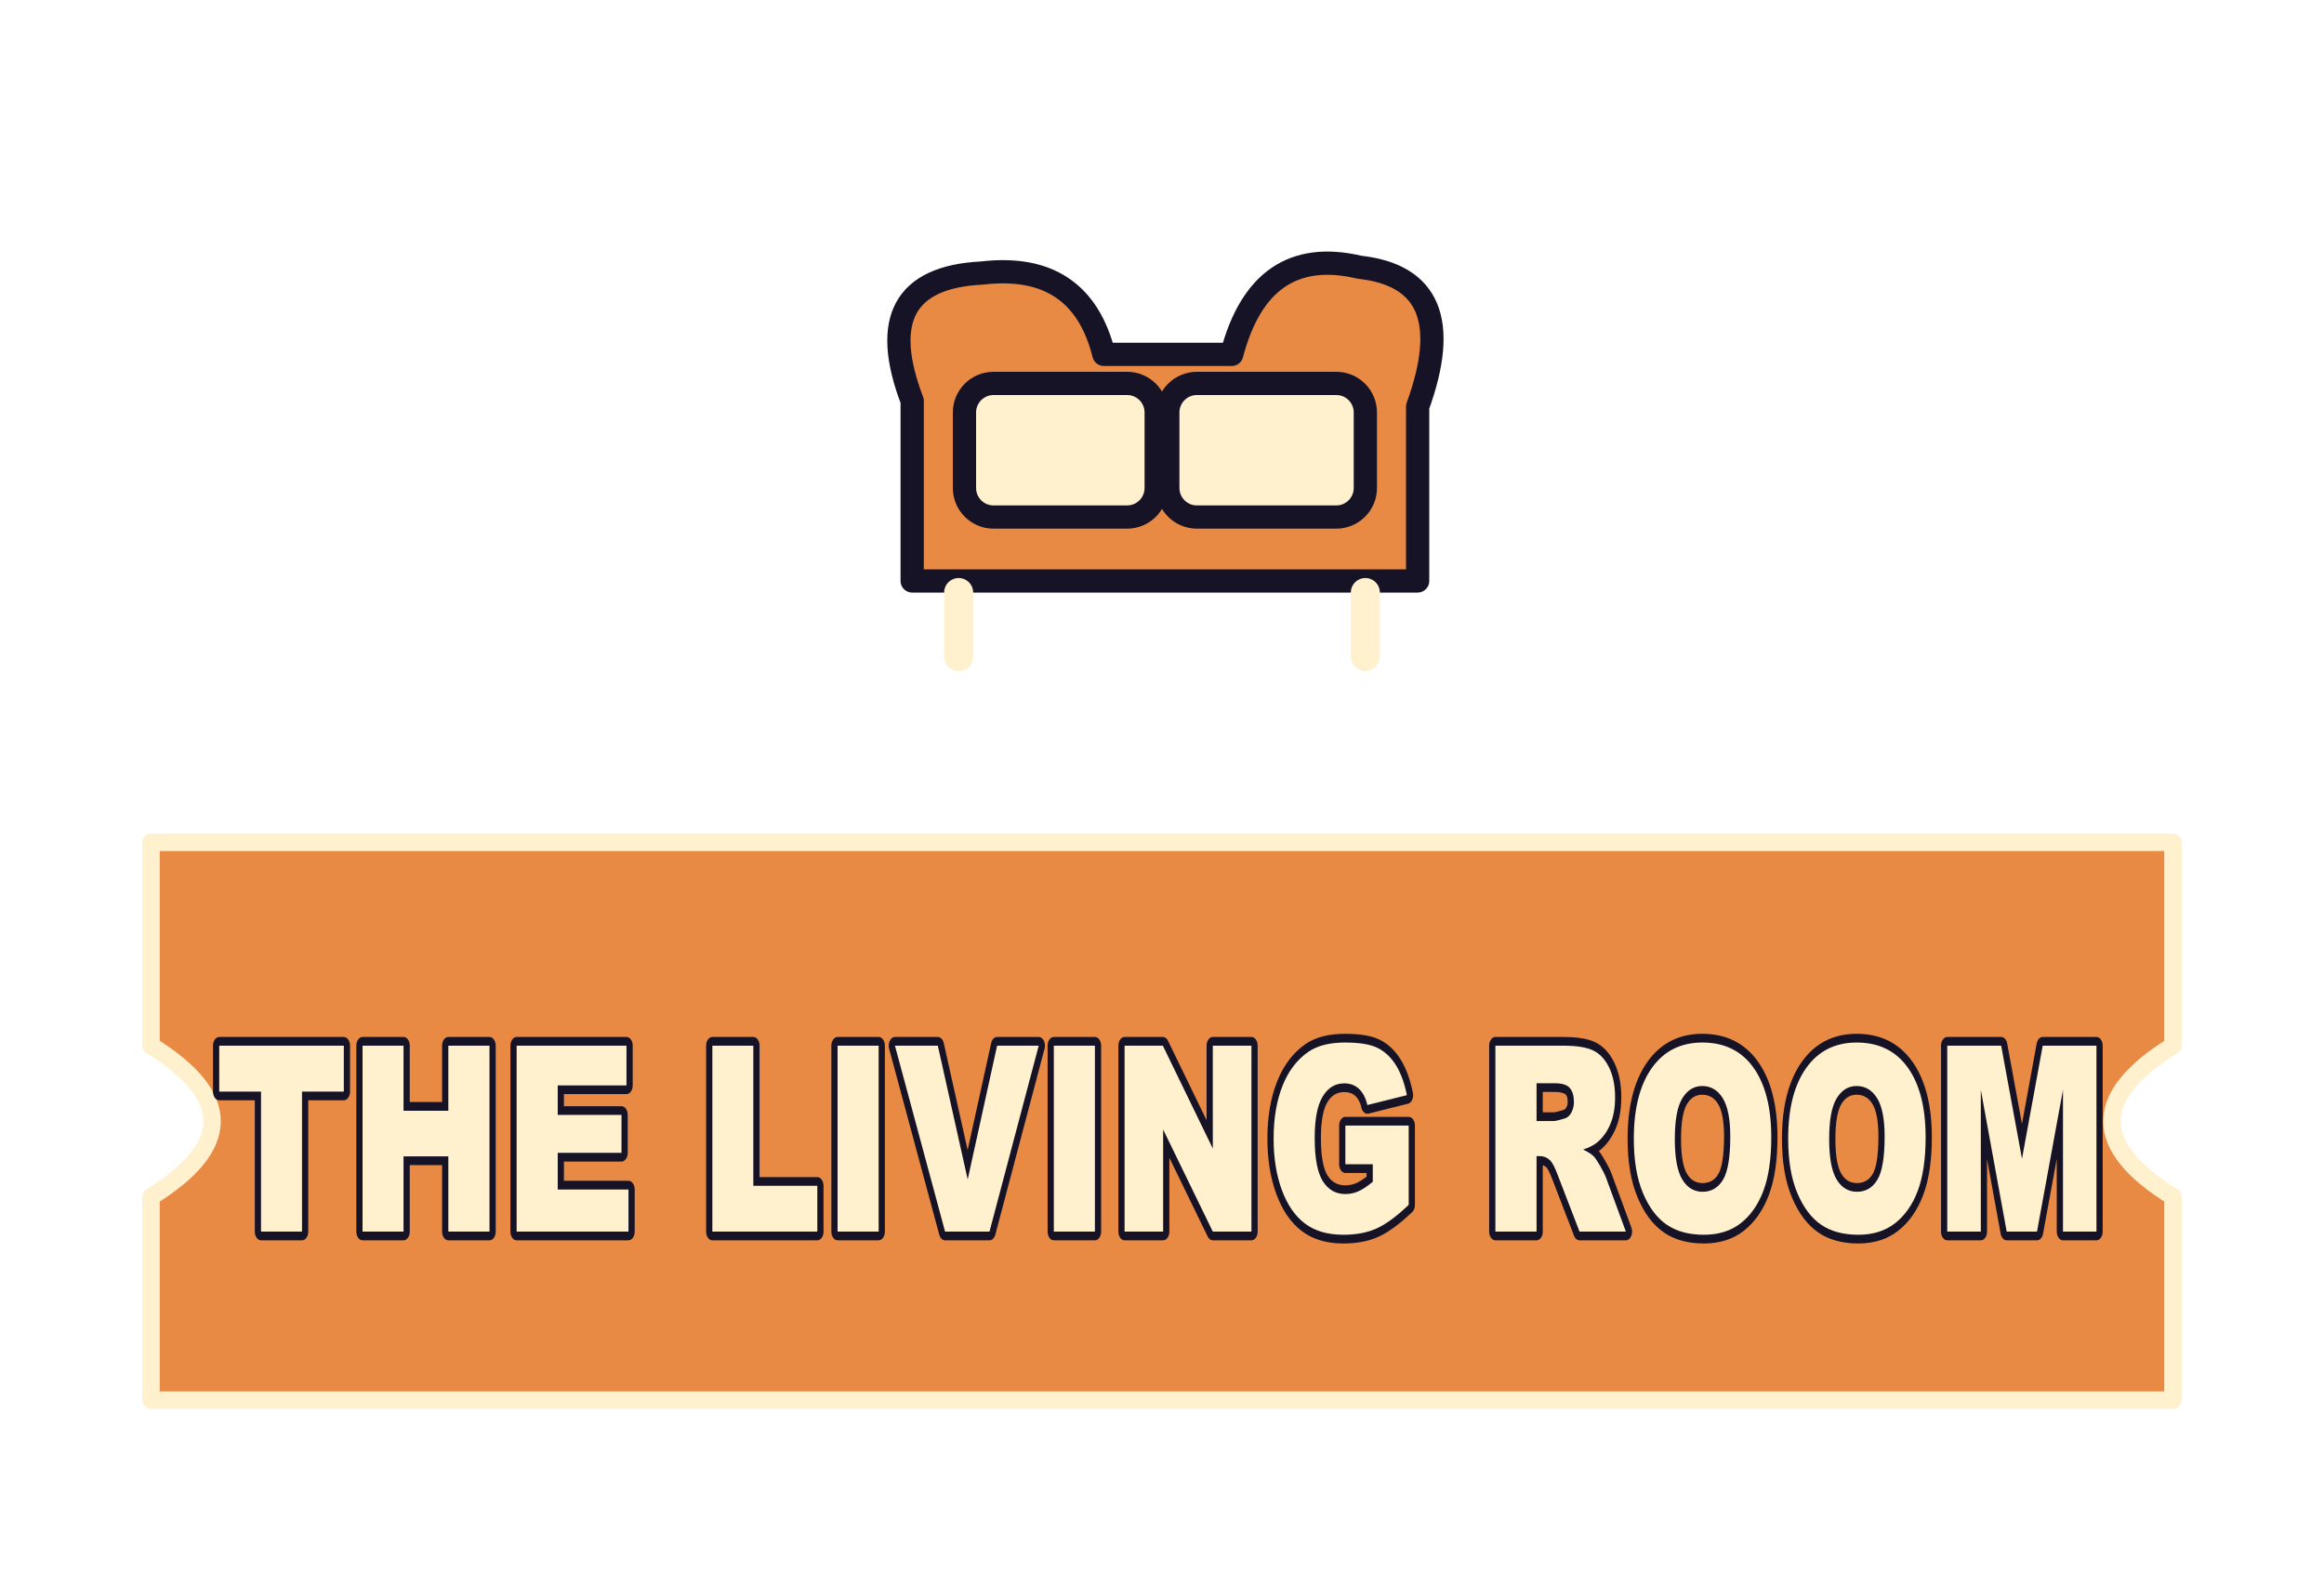
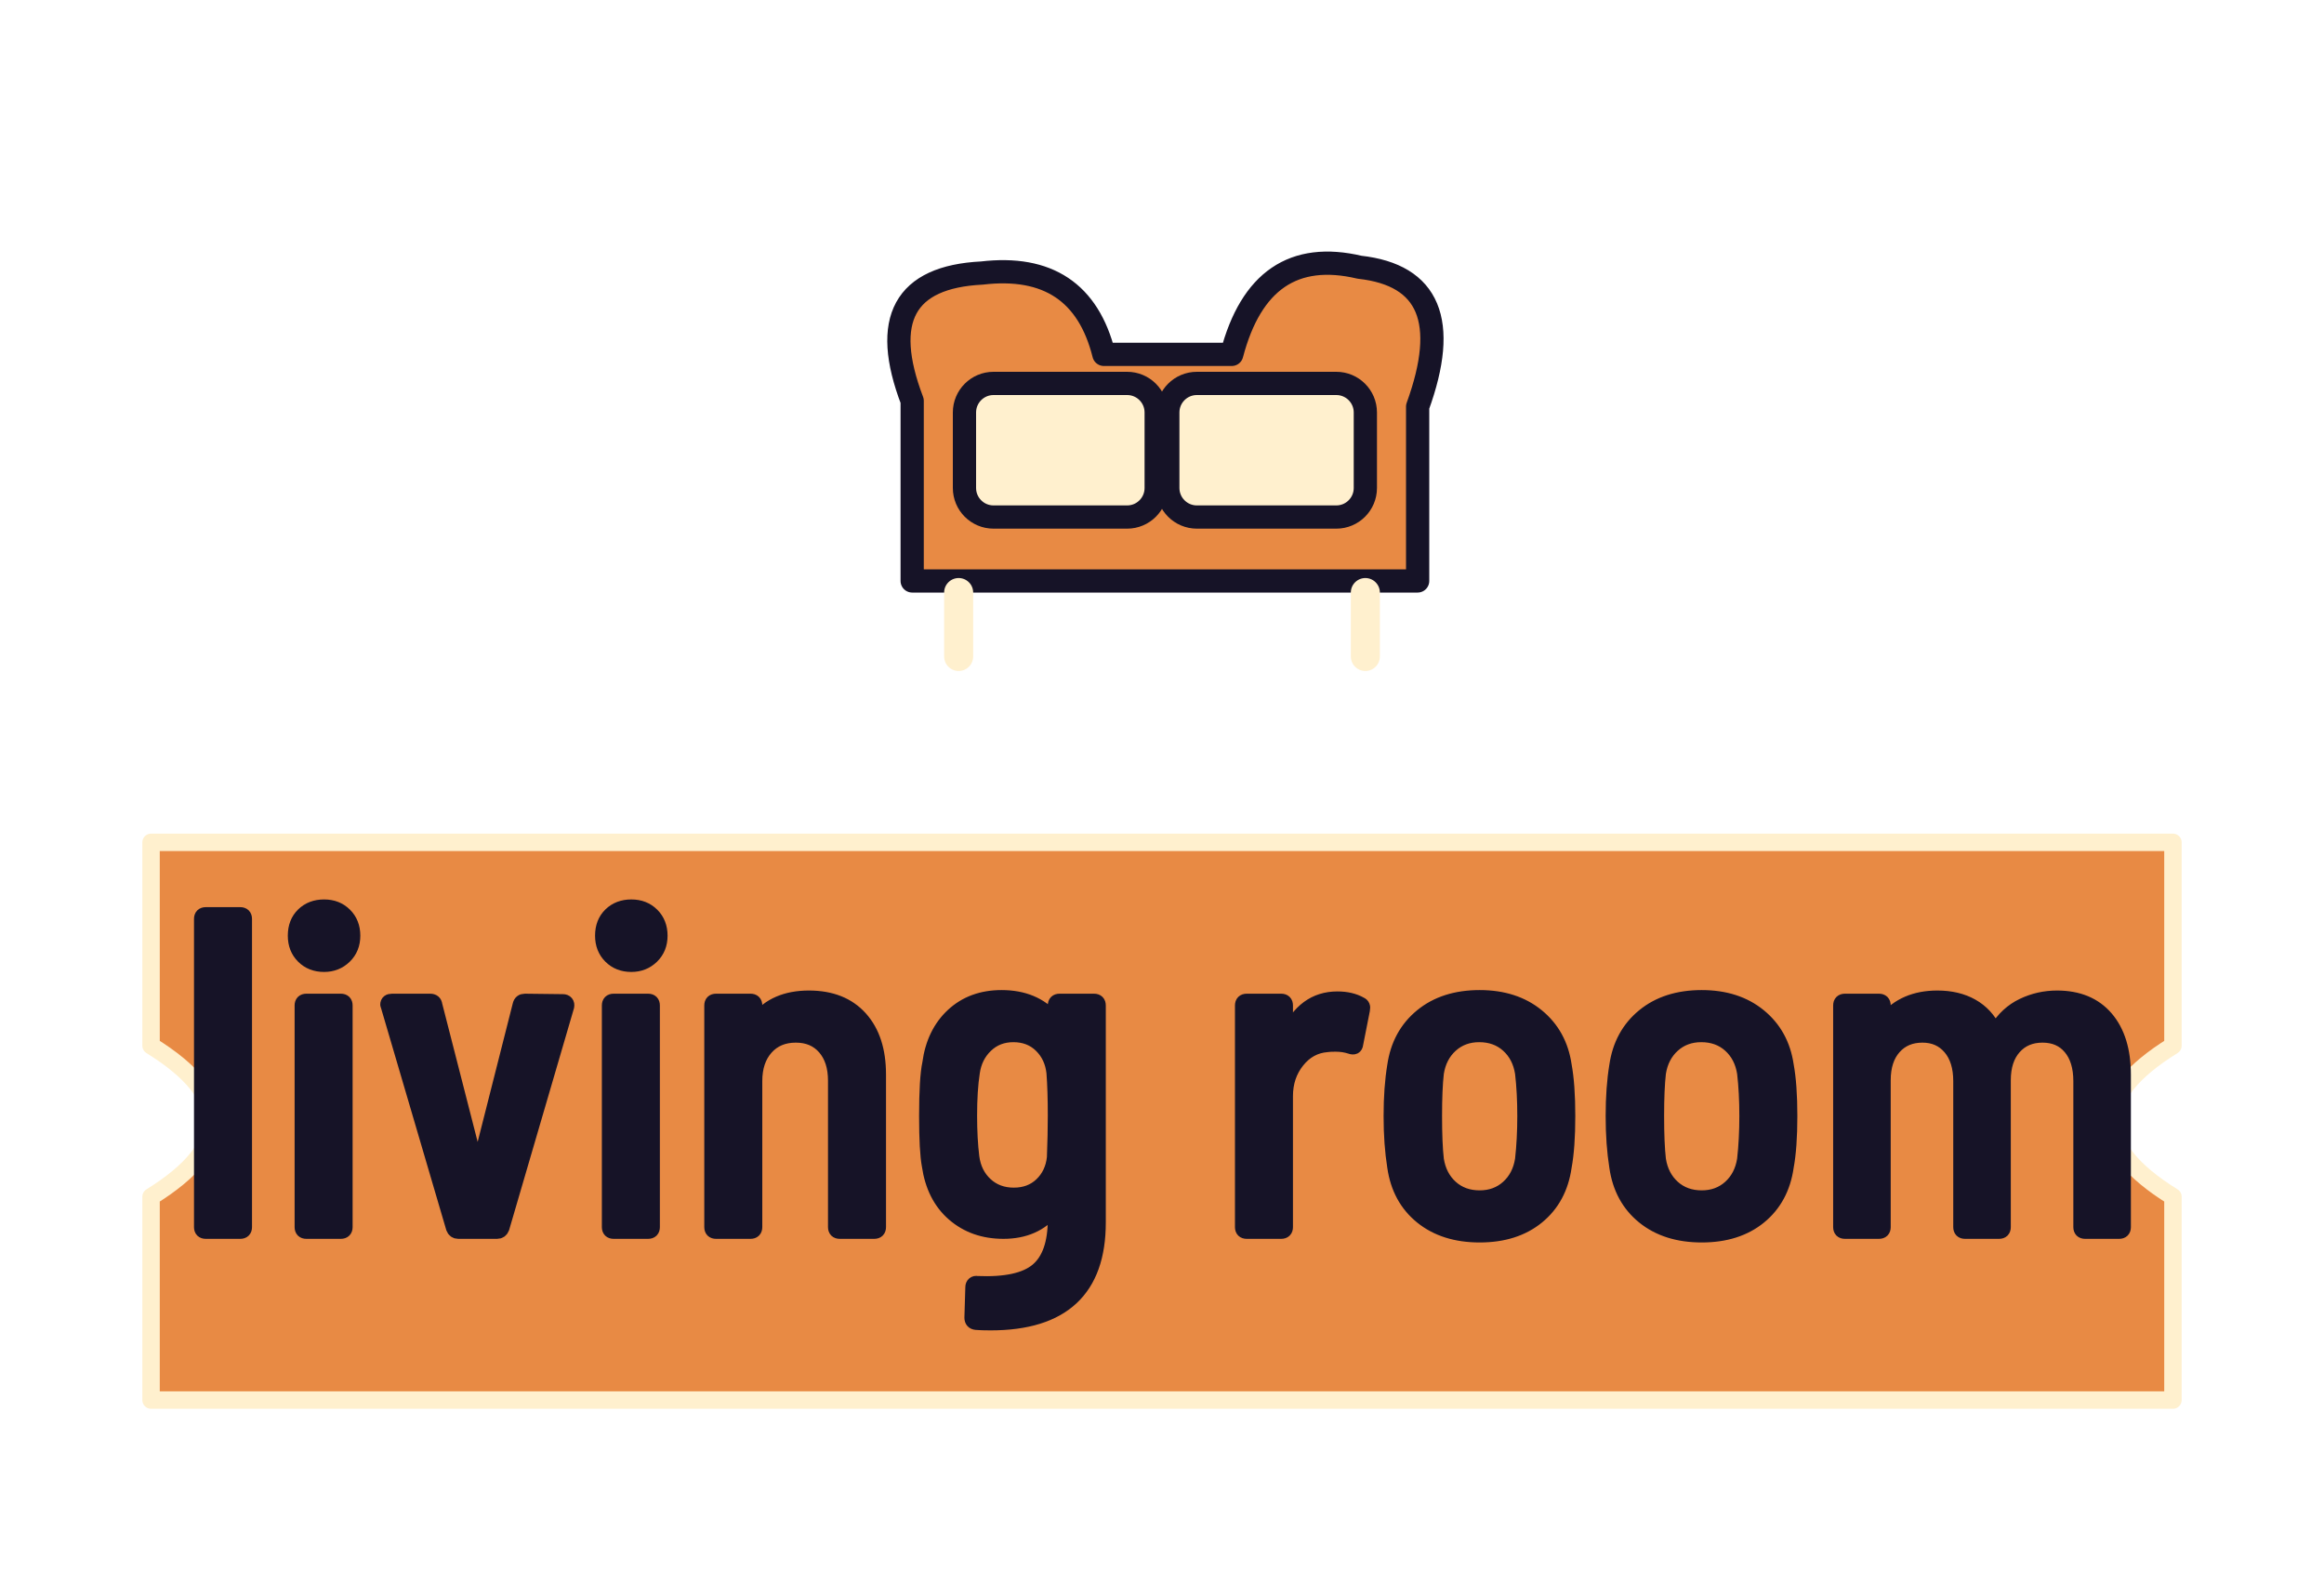
<svg xmlns="http://www.w3.org/2000/svg" viewBox="0 0 400 270" width="400" height="270">
  <g transform="translate(136 2)">
    <path d="M21 67q-8-21 12-22 17-2 21 14h22q5-19 22-15 18 2 10 24v30H21Z" fill="#E88A44" stroke="#161327" stroke-width="4" stroke-linejoin="round" stroke-linecap="round" />
    <rect x="30" y="64" width="33" height="23" rx="5" fill="#FFF0CE" stroke="#161327" stroke-width="4" />
    <rect x="65" y="64" width="34" height="23" rx="5" fill="#FFF0CE" stroke="#161327" stroke-width="4" />
    <path d="M29 100v11m70-11v11" fill="none" stroke="#FFF0CE" stroke-width="5" stroke-linejoin="round" stroke-linecap="round" />
  </g>
  <path d="M26 145h348v35q-21 13 0 26v35H26v-35q21-13 0-26Z" fill="#E88A44" stroke="#FFF0CE" stroke-width="3" stroke-linejoin="round" stroke-linecap="round" />
-   <g transform="translate(37.0 212) scale(0.0155735 -0.0218281)">
-     <path d="M47 1466H1424V1104H962V0H509V1104H47ZM1631 1466H2084V953H2579V1466H3034V0H2579V593H2084V0H1631ZM3334 1466H4548V1153H3788V920H4493V621H3788V332H4570V0H3334ZM5497 1466H5950V361H6657V0H5497ZM6881 1466H7335V0H6881ZM7515 1466H7989L8319 411L8644 1466H9104L8560 0H8069ZM9271 1466H9725V0H9271ZM10053 1466H10476L11028 655V1466H11455V0H11028L10479 805V0H10053ZM12493 531V836H13193V211Q12992 74 12837.5 24.5Q12683 -25 12471 -25Q12210 -25 12045.5 64.0Q11881 153 11790.5 329.0Q11700 505 11700 733Q11700 973 11799.0 1150.5Q11898 1328 12089 1420Q12238 1491 12490 1491Q12733 1491 12853.5 1447.0Q12974 1403 13053.5 1310.5Q13133 1218 13173 1076L12736 998Q12709 1081 12644.5 1125.0Q12580 1169 12480 1169Q12331 1169 12242.5 1065.5Q12154 962 12154 738Q12154 500 12243.5 398.0Q12333 296 12493 296Q12569 296 12638.0 318.0Q12707 340 12796 393V531ZM14151 0V1466H14906Q15116 1466 15227.0 1430.0Q15338 1394 15406.0 1296.5Q15474 1199 15474 1059Q15474 937 15422.0 848.5Q15370 760 15279 705Q15221 670 15120 647Q15201 620 15238 593Q15263 575 15310.5 516.0Q15358 457 15374 425L15593 0H15081L14839 448Q14793 535 14757 561Q14708 595 14646 595H14606V0ZM14606 872H14797Q14828 872 14917 892Q14962 901 14990.5 938.0Q15019 975 15019 1023Q15019 1094 14974.0 1132.0Q14929 1170 14805 1170H14606ZM15681 732Q15681 1091 15881.0 1291.0Q16081 1491 16438 1491Q16804 1491 17002.0 1294.5Q17200 1098 17200 744Q17200 487 17113.5 322.5Q17027 158 16863.5 66.5Q16700 -25 16456 -25Q16208 -25 16045.5 54.0Q15883 133 15782.0 304.0Q15681 475 15681 732ZM16134 730Q16134 508 16216.5 411.0Q16299 314 16441 314Q16587 314 16667.0 409.0Q16747 504 16747 750Q16747 957 16663.5 1052.5Q16580 1148 16437 1148Q16300 1148 16217.0 1051.0Q16134 954 16134 730ZM17387 732Q17387 1091 17587.0 1291.0Q17787 1491 18144 1491Q18510 1491 18708.0 1294.5Q18906 1098 18906 744Q18906 487 18819.5 322.5Q18733 158 18569.5 66.5Q18406 -25 18162 -25Q17914 -25 17751.5 54.0Q17589 133 17488.0 304.0Q17387 475 17387 732ZM17840 730Q17840 508 17922.5 411.0Q18005 314 18147 314Q18293 314 18373.0 409.0Q18453 504 18453 750Q18453 957 18369.5 1052.5Q18286 1148 18143 1148Q18006 1148 17923.0 1051.0Q17840 954 17840 730ZM19145 1466H19741L19971 574L20200 1466H20794V0H20424V1118L20137 0H19802L19516 1118V0H19145Z" fill="none" stroke="#161327" stroke-width="137.438" stroke-linejoin="round" />
-     <path d="M47 1466H1424V1104H962V0H509V1104H47ZM1631 1466H2084V953H2579V1466H3034V0H2579V593H2084V0H1631ZM3334 1466H4548V1153H3788V920H4493V621H3788V332H4570V0H3334ZM5497 1466H5950V361H6657V0H5497ZM6881 1466H7335V0H6881ZM7515 1466H7989L8319 411L8644 1466H9104L8560 0H8069ZM9271 1466H9725V0H9271ZM10053 1466H10476L11028 655V1466H11455V0H11028L10479 805V0H10053ZM12493 531V836H13193V211Q12992 74 12837.5 24.5Q12683 -25 12471 -25Q12210 -25 12045.5 64.0Q11881 153 11790.5 329.0Q11700 505 11700 733Q11700 973 11799.0 1150.5Q11898 1328 12089 1420Q12238 1491 12490 1491Q12733 1491 12853.5 1447.0Q12974 1403 13053.5 1310.5Q13133 1218 13173 1076L12736 998Q12709 1081 12644.5 1125.0Q12580 1169 12480 1169Q12331 1169 12242.5 1065.5Q12154 962 12154 738Q12154 500 12243.5 398.0Q12333 296 12493 296Q12569 296 12638.0 318.0Q12707 340 12796 393V531ZM14151 0V1466H14906Q15116 1466 15227.0 1430.0Q15338 1394 15406.0 1296.5Q15474 1199 15474 1059Q15474 937 15422.0 848.5Q15370 760 15279 705Q15221 670 15120 647Q15201 620 15238 593Q15263 575 15310.5 516.0Q15358 457 15374 425L15593 0H15081L14839 448Q14793 535 14757 561Q14708 595 14646 595H14606V0ZM14606 872H14797Q14828 872 14917 892Q14962 901 14990.5 938.0Q15019 975 15019 1023Q15019 1094 14974.0 1132.0Q14929 1170 14805 1170H14606ZM15681 732Q15681 1091 15881.0 1291.0Q16081 1491 16438 1491Q16804 1491 17002.0 1294.5Q17200 1098 17200 744Q17200 487 17113.5 322.5Q17027 158 16863.5 66.5Q16700 -25 16456 -25Q16208 -25 16045.5 54.0Q15883 133 15782.0 304.0Q15681 475 15681 732ZM16134 730Q16134 508 16216.5 411.0Q16299 314 16441 314Q16587 314 16667.0 409.0Q16747 504 16747 750Q16747 957 16663.5 1052.5Q16580 1148 16437 1148Q16300 1148 16217.0 1051.0Q16134 954 16134 730ZM17387 732Q17387 1091 17587.0 1291.0Q17787 1491 18144 1491Q18510 1491 18708.0 1294.5Q18906 1098 18906 744Q18906 487 18819.5 322.5Q18733 158 18569.5 66.5Q18406 -25 18162 -25Q17914 -25 17751.5 54.0Q17589 133 17488.0 304.0Q17387 475 17387 732ZM17840 730Q17840 508 17922.5 411.0Q18005 314 18147 314Q18293 314 18373.0 409.0Q18453 504 18453 750Q18453 957 18369.5 1052.5Q18286 1148 18143 1148Q18006 1148 17923.0 1051.0Q17840 954 17840 730ZM19145 1466H19741L19971 574L20200 1466H20794V0H20424V1118L20137 0H19802L19516 1118V0H19145Z" fill="#FFF0CE" />
+   <g transform="translate(30.037 212) scale(0.078 -0.078)">
+     <path d="M59 10V690Q59 700 69 700H145Q155 700 155 690V10Q155 0 145 0H69Q59 0 59 10ZM266 653Q266 682 284.0 699.5Q302 717 330 717Q358 717 376.0 699.0Q394 681 394 653Q394 625 375.5 607.0Q357 589 330 589Q302 589 284.0 607.0Q266 625 266 653ZM281 10V499Q281 509 291 509H367Q377 509 377 499V10Q377 0 367 0H291Q281 0 281 10ZM615 8 471 498 470 501Q470 509 480 509H564Q574 509 575 500L667 141Q668 139 669.0 139.0Q670 139 671 141L762 500Q764 509 773 509L857 508Q862 508 864.5 505.0Q867 502 866 497L723 8Q720 0 712 0H626Q618 0 615 8ZM944 653Q944 682 962.0 699.5Q980 717 1008 717Q1036 717 1054.0 699.0Q1072 681 1072 653Q1072 625 1053.5 607.0Q1035 589 1008 589Q980 589 962.0 607.0Q944 625 944 653ZM959 10V499Q959 509 969 509H1045Q1055 509 1055 499V10Q1055 0 1045 0H969Q959 0 959 10ZM1554 347V10Q1554 0 1544 0H1468Q1458 0 1458 10V333Q1458 379 1434.5 406.0Q1411 433 1371 433Q1330 433 1305.5 405.5Q1281 378 1281 332V10Q1281 0 1271 0H1195Q1185 0 1185 10V499Q1185 509 1195 509H1271Q1281 509 1281 499V468Q1281 465 1282.5 464.5Q1284 464 1286 467Q1325 516 1400 516Q1473 516 1513.5 471.0Q1554 426 1554 347ZM1953 509H2029Q2039 509 2039 499V20Q2039 -202 1801 -202Q1780 -202 1769 -201Q1759 -200 1759 -190L1761 -123Q1761 -118 1764.0 -115.5Q1767 -113 1771 -114Q1865 -118 1904.0 -85.0Q1943 -52 1943 27V46Q1943 48 1941.5 49.0Q1940 50 1938 48Q1899 0 1829 0Q1764 0 1719.5 38.5Q1675 77 1665 146Q1659 178 1659 255Q1659 338 1666 371Q1675 438 1717.5 477.5Q1760 517 1825 517Q1897 517 1938 470Q1940 468 1941.5 469.0Q1943 470 1943 472V499Q1943 509 1953 509ZM1943 256Q1943 312 1940 351Q1936 387 1912.0 410.5Q1888 434 1851 434Q1815 434 1790.5 410.5Q1766 387 1761 351Q1755 312 1755 256Q1755 204 1760 164Q1765 127 1790.0 104.0Q1815 81 1852 81Q1889 81 1913.0 104.0Q1937 127 1941 163Q1943 215 1943 256ZM2617 502Q2624 499 2622 490L2607 414Q2606 404 2595 408Q2580 413 2562 413Q2549 413 2543 412Q2504 409 2478.0 376.5Q2452 344 2452 299V10Q2452 0 2442 0H2366Q2356 0 2356 10V499Q2356 509 2366 509H2442Q2452 509 2452 499V435Q2452 432 2453.5 431.5Q2455 431 2456 433Q2492 514 2566 514Q2596 514 2617 502ZM2692 143Q2684 193 2684 255Q2684 318 2692 366Q2702 435 2752.0 476.0Q2802 517 2880 517Q2957 517 3007.0 476.0Q3057 435 3067 367Q3075 324 3075 255Q3075 186 3067 143Q3057 73 3007.5 32.5Q2958 -8 2880 -8Q2802 -8 2752.0 32.5Q2702 73 2692 143ZM2974 159Q2979 204 2979 255Q2979 307 2974 350Q2968 388 2942.5 411.0Q2917 434 2879 434Q2842 434 2816.5 411.0Q2791 388 2785 350Q2781 315 2781 255Q2781 194 2785 159Q2791 121 2816.5 98.0Q2842 75 2880 75Q2917 75 2942.5 98.0Q2968 121 2974 159ZM3182 143Q3174 193 3174 255Q3174 318 3182 366Q3192 435 3242.0 476.0Q3292 517 3370 517Q3447 517 3497.0 476.0Q3547 435 3557 367Q3565 324 3565 255Q3565 186 3557 143Q3547 73 3497.5 32.5Q3448 -8 3370 -8Q3292 -8 3242.0 32.5Q3192 73 3182 143ZM3464 159Q3469 204 3469 255Q3469 307 3464 350Q3458 388 3432.5 411.0Q3407 434 3369 434Q3332 434 3306.5 411.0Q3281 388 3275 350Q3271 315 3271 255Q3271 194 3275 159Q3281 121 3306.5 98.0Q3332 75 3370 75Q3407 75 3432.5 98.0Q3458 121 3464 159ZM4301 346V10Q4301 0 4291 0H4216Q4206 0 4206 10V332Q4206 379 4183.5 406.0Q4161 433 4122 433Q4083 433 4059.5 406.5Q4036 380 4036 334V10Q4036 0 4026 0H3951Q3941 0 3941 10V332Q3941 379 3918.0 406.0Q3895 433 3857 433Q3818 433 3794.5 406.5Q3771 380 3771 334V10Q3771 0 3761 0H3686Q3676 0 3676 10V499Q3676 509 3686 509H3761Q3771 509 3771 499V469Q3771 467 3772.5 466.0Q3774 465 3776 467Q3817 516 3890 516Q3934 516 3966.0 498.0Q3998 480 4015 445Q4018 441 4021 446Q4043 482 4078.5 499.0Q4114 516 4154 516Q4224 516 4262.5 471.0Q4301 426 4301 346Z" fill="none" stroke="#161327" stroke-width="32" stroke-linejoin="round" />
+     <path d="M59 10V690Q59 700 69 700H145Q155 700 155 690V10Q155 0 145 0H69Q59 0 59 10ZM266 653Q266 682 284.0 699.5Q302 717 330 717Q358 717 376.0 699.0Q394 681 394 653Q394 625 375.5 607.0Q357 589 330 589Q302 589 284.0 607.0Q266 625 266 653ZM281 10V499Q281 509 291 509H367Q377 509 377 499V10Q377 0 367 0H291Q281 0 281 10ZM615 8 471 498 470 501Q470 509 480 509H564Q574 509 575 500L667 141Q668 139 669.0 139.0Q670 139 671 141L762 500Q764 509 773 509L857 508Q862 508 864.5 505.0Q867 502 866 497L723 8Q720 0 712 0H626Q618 0 615 8ZM944 653Q944 682 962.0 699.5Q980 717 1008 717Q1036 717 1054.0 699.0Q1072 681 1072 653Q1072 625 1053.5 607.0Q1035 589 1008 589Q980 589 962.0 607.0Q944 625 944 653ZM959 10V499Q959 509 969 509H1045Q1055 509 1055 499V10Q1055 0 1045 0H969Q959 0 959 10ZM1554 347V10Q1554 0 1544 0H1468Q1458 0 1458 10V333Q1458 379 1434.5 406.0Q1411 433 1371 433Q1330 433 1305.5 405.5Q1281 378 1281 332V10Q1281 0 1271 0H1195Q1185 0 1185 10V499Q1185 509 1195 509H1271Q1281 509 1281 499V468Q1281 465 1282.5 464.5Q1284 464 1286 467Q1325 516 1400 516Q1473 516 1513.5 471.0Q1554 426 1554 347ZM1953 509H2029Q2039 509 2039 499V20Q2039 -202 1801 -202Q1780 -202 1769 -201Q1759 -200 1759 -190L1761 -123Q1761 -118 1764.0 -115.5Q1767 -113 1771 -114Q1865 -118 1904.0 -85.0Q1943 -52 1943 27V46Q1943 48 1941.5 49.0Q1940 50 1938 48Q1899 0 1829 0Q1764 0 1719.5 38.5Q1675 77 1665 146Q1659 178 1659 255Q1659 338 1666 371Q1675 438 1717.5 477.5Q1760 517 1825 517Q1897 517 1938 470Q1940 468 1941.5 469.0Q1943 470 1943 472V499Q1943 509 1953 509ZM1943 256Q1943 312 1940 351Q1936 387 1912.0 410.5Q1888 434 1851 434Q1815 434 1790.5 410.5Q1766 387 1761 351Q1755 312 1755 256Q1755 204 1760 164Q1765 127 1790.0 104.0Q1815 81 1852 81Q1889 81 1913.0 104.0Q1937 127 1941 163Q1943 215 1943 256ZM2617 502Q2624 499 2622 490L2607 414Q2606 404 2595 408Q2580 413 2562 413Q2549 413 2543 412Q2504 409 2478.0 376.5Q2452 344 2452 299V10Q2452 0 2442 0H2366Q2356 0 2356 10V499Q2356 509 2366 509H2442Q2452 509 2452 499V435Q2452 432 2453.5 431.5Q2455 431 2456 433Q2492 514 2566 514Q2596 514 2617 502ZM2692 143Q2684 193 2684 255Q2684 318 2692 366Q2702 435 2752.0 476.0Q2802 517 2880 517Q2957 517 3007.0 476.0Q3057 435 3067 367Q3075 324 3075 255Q3075 186 3067 143Q3057 73 3007.5 32.5Q2958 -8 2880 -8Q2802 -8 2752.0 32.5Q2702 73 2692 143ZM2974 159Q2979 204 2979 255Q2979 307 2974 350Q2968 388 2942.5 411.0Q2917 434 2879 434Q2842 434 2816.5 411.0Q2791 388 2785 350Q2781 315 2781 255Q2781 194 2785 159Q2791 121 2816.5 98.0Q2842 75 2880 75Q2917 75 2942.5 98.0Q2968 121 2974 159ZM3182 143Q3174 193 3174 255Q3174 318 3182 366Q3192 435 3242.0 476.0Q3292 517 3370 517Q3447 517 3497.0 476.0Q3547 435 3557 367Q3565 324 3565 255Q3565 186 3557 143Q3547 73 3497.5 32.5Q3448 -8 3370 -8Q3292 -8 3242.0 32.5Q3192 73 3182 143ZM3464 159Q3469 204 3469 255Q3469 307 3464 350Q3458 388 3432.5 411.0Q3407 434 3369 434Q3332 434 3306.5 411.0Q3281 388 3275 350Q3271 315 3271 255Q3271 194 3275 159Q3281 121 3306.5 98.0Q3332 75 3370 75Q3407 75 3432.5 98.0Q3458 121 3464 159ZM4301 346V10Q4301 0 4291 0H4216Q4206 0 4206 10V332Q4206 379 4183.5 406.0Q4161 433 4122 433Q4083 433 4059.5 406.5Q4036 380 4036 334V10Q4036 0 4026 0H3951Q3941 0 3941 10V332Q3941 379 3918.0 406.0Q3895 433 3857 433Q3818 433 3794.5 406.5Q3771 380 3771 334V10Q3771 0 3761 0H3686Q3676 0 3676 10V499Q3676 509 3686 509H3761Q3771 509 3771 499V469Q3771 467 3772.5 466.0Q3774 465 3776 467Q3817 516 3890 516Q3934 516 3966.0 498.0Q3998 480 4015 445Q4018 441 4021 446Q4043 482 4078.5 499.0Q4114 516 4154 516Q4224 516 4262.5 471.0Q4301 426 4301 346Z" fill="#161327" />
  </g>
</svg>
